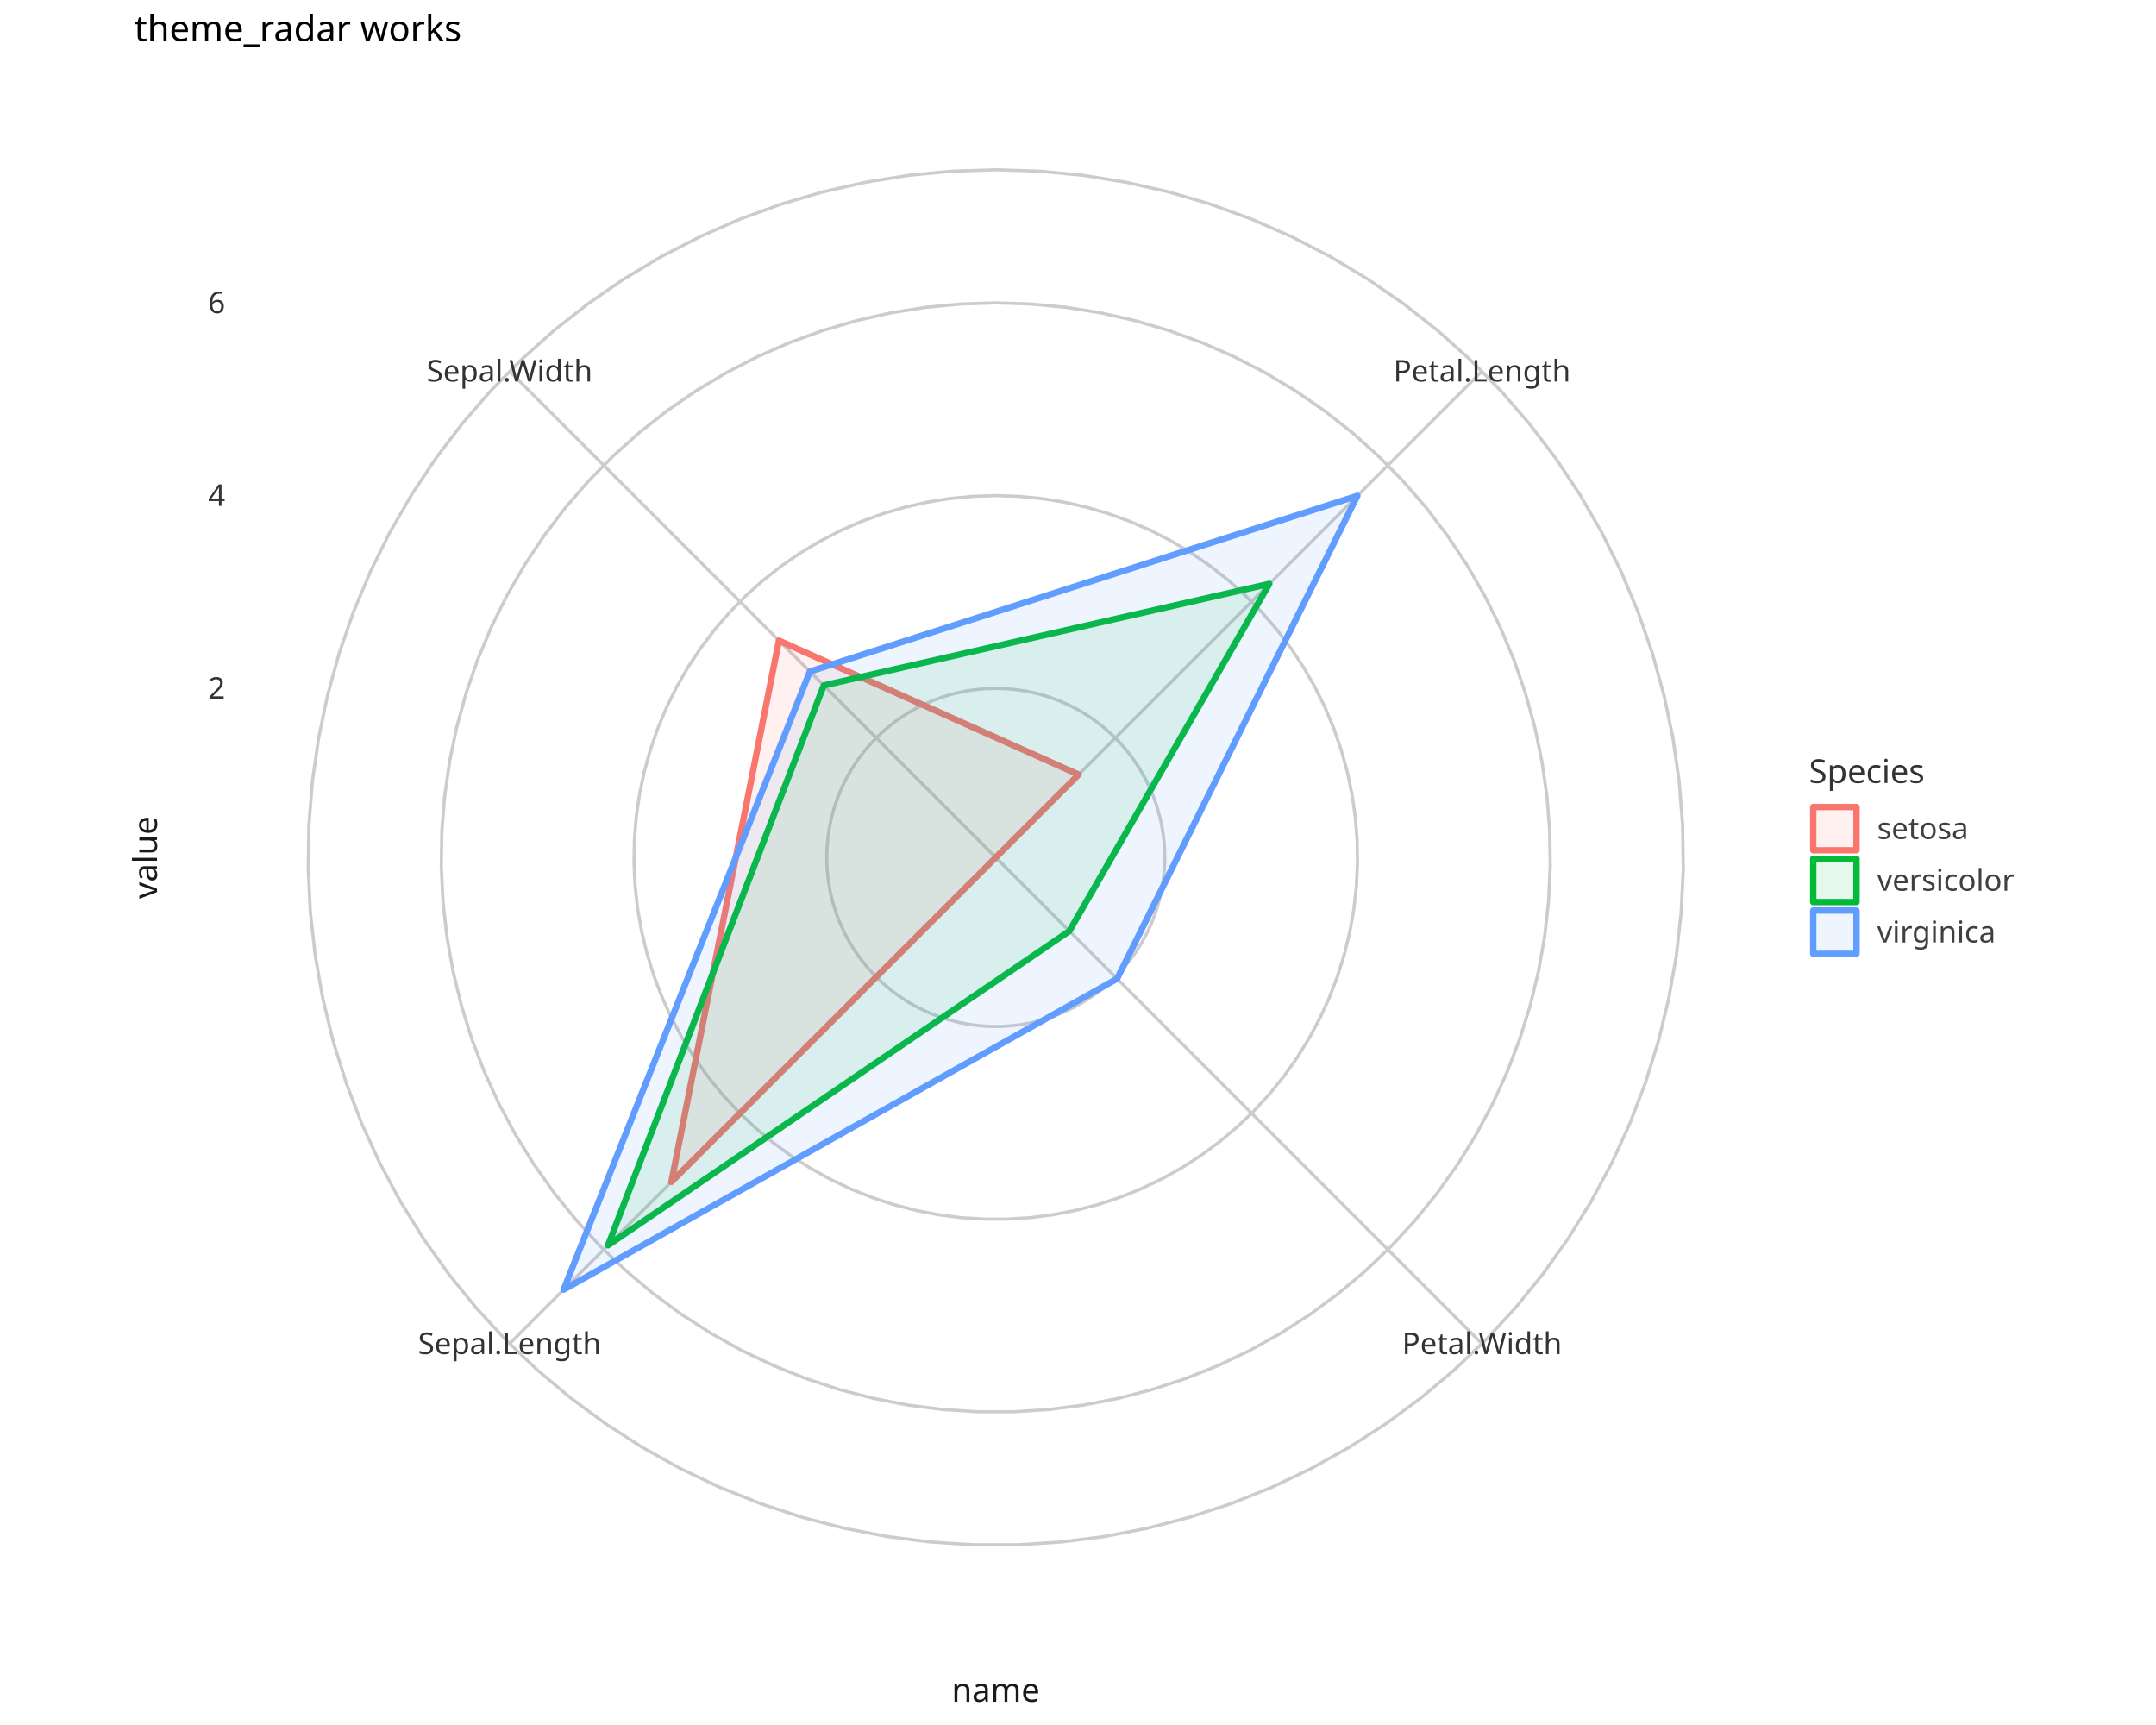
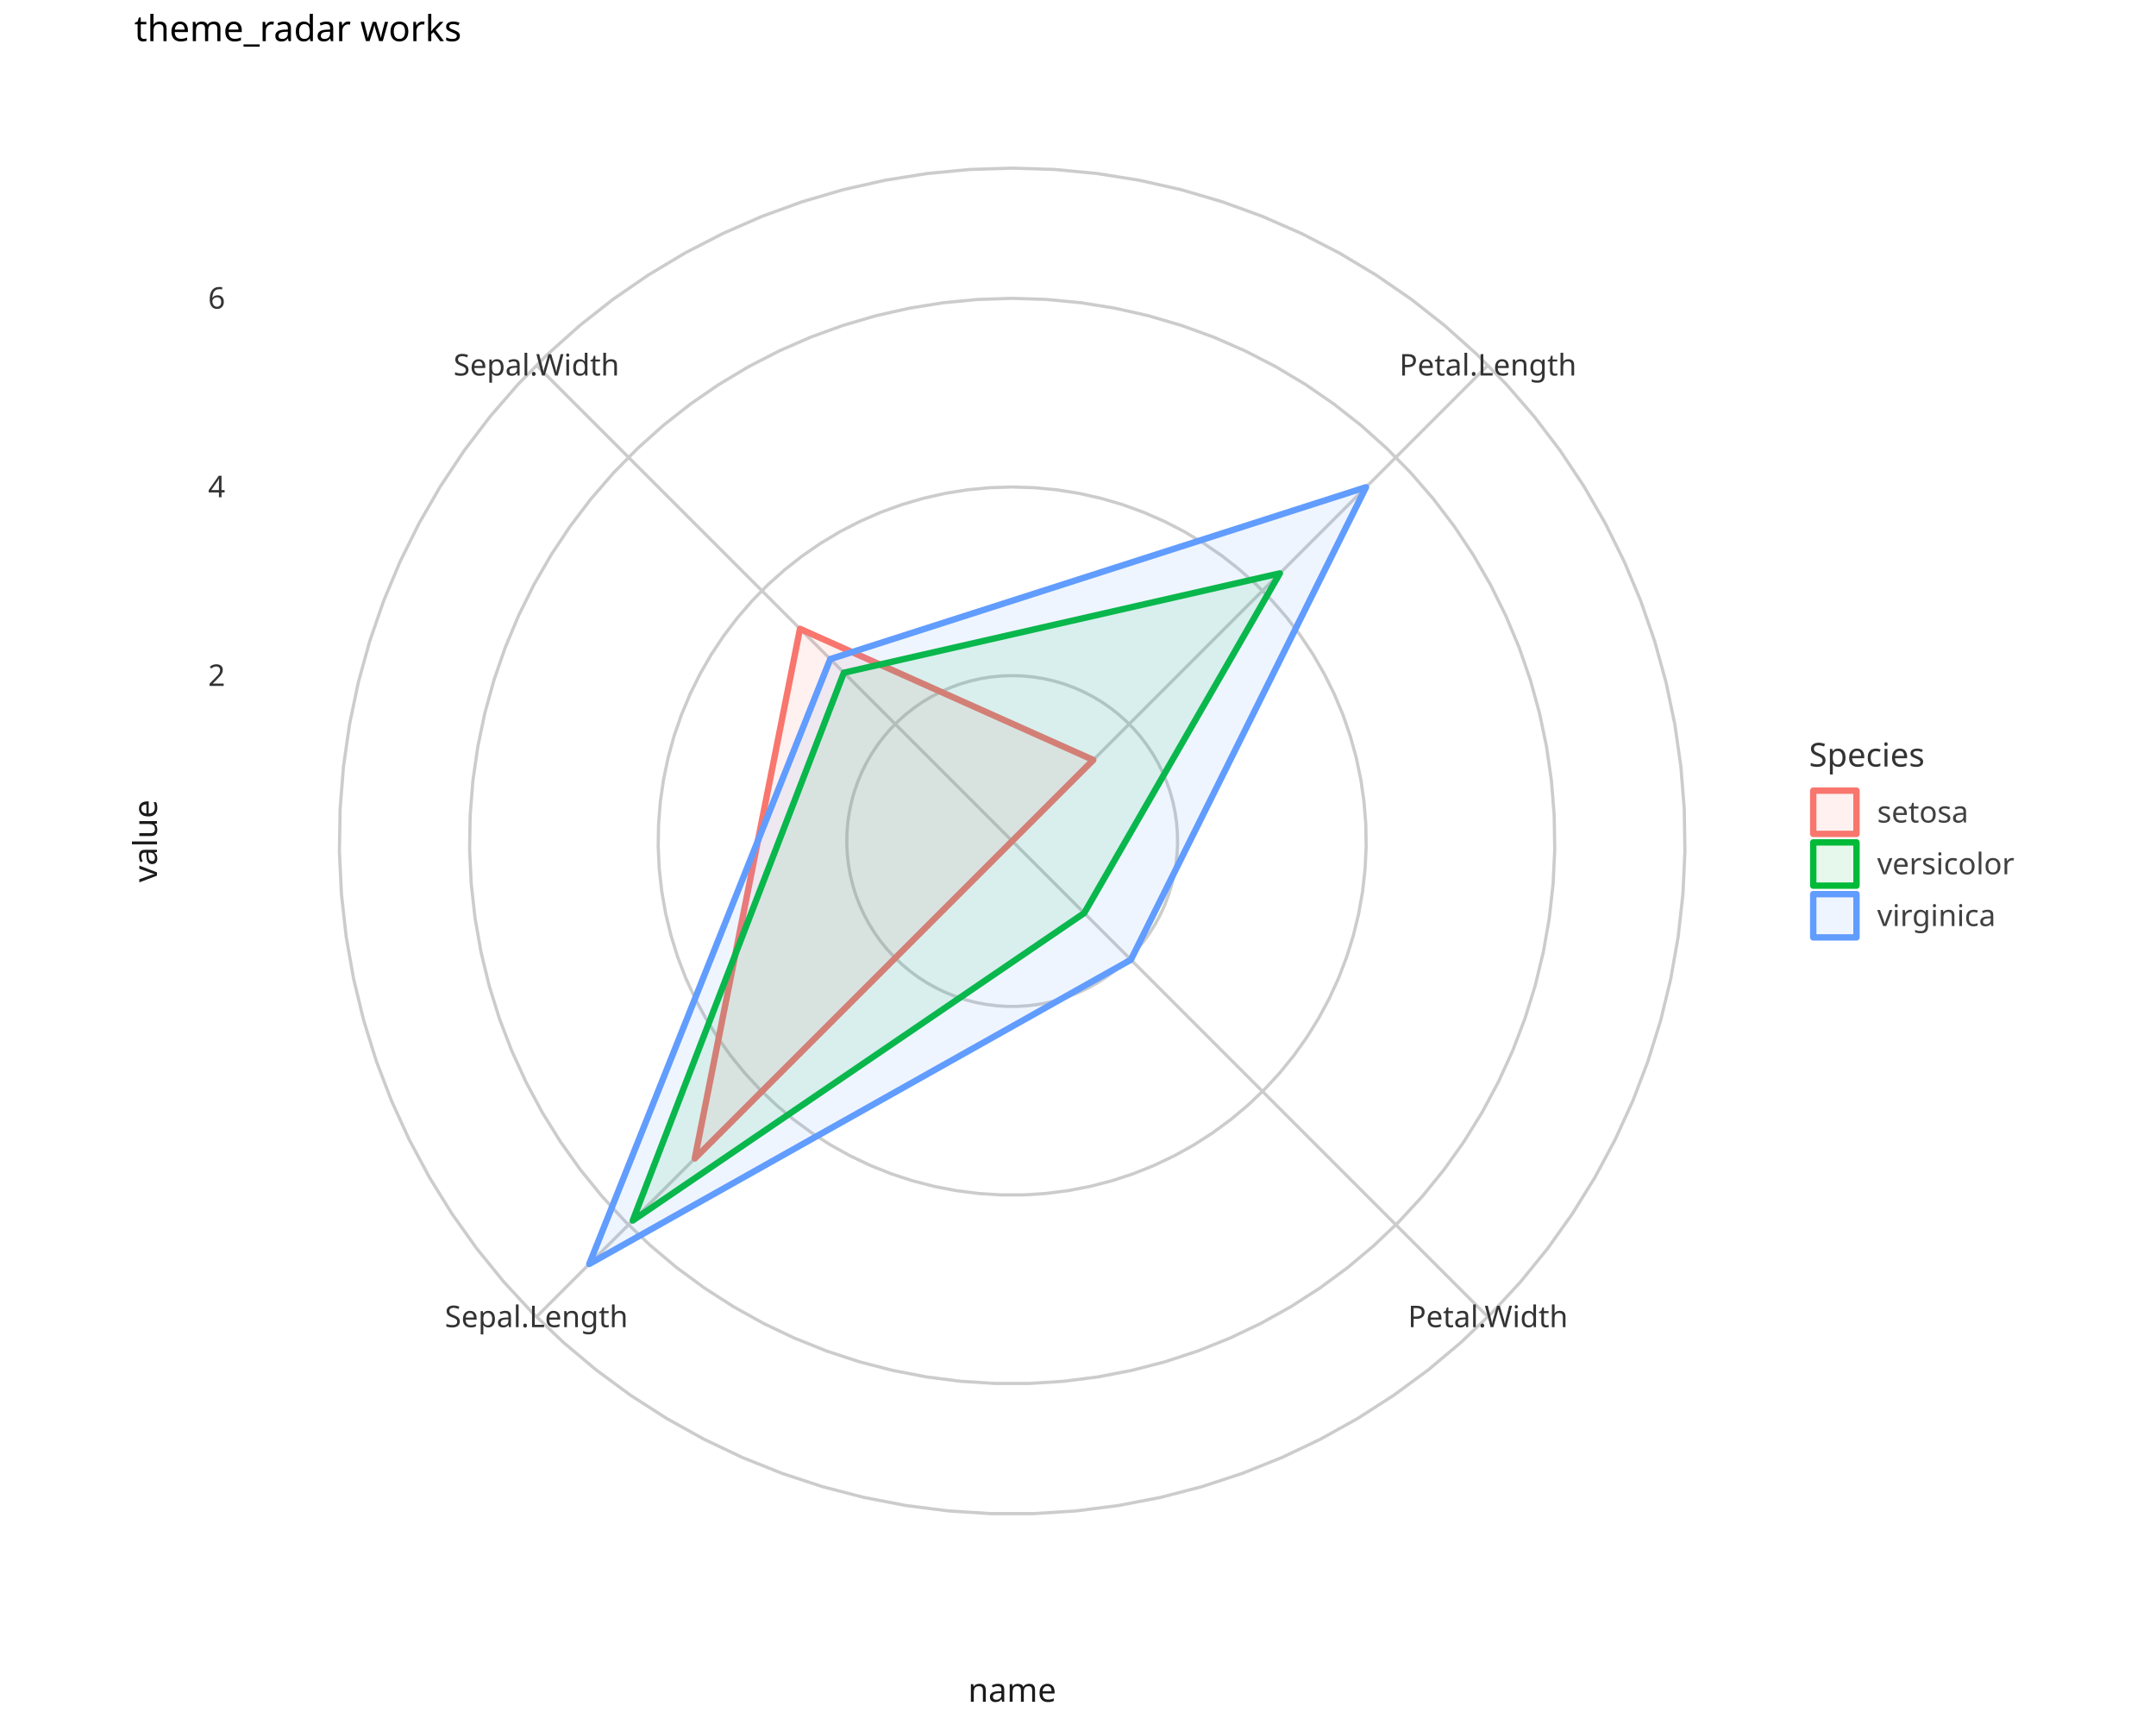
<svg xmlns="http://www.w3.org/2000/svg" class="svglite" data-engine-version="2.0" width="720.00pt" height="576.00pt" viewBox="0 0 720.00 576.00">
  <defs>
    <style type="text/css">
    .svglite line, .svglite polyline, .svglite polygon, .svglite path, .svglite rect, .svglite circle {
      fill: none;
      stroke: #000000;
      stroke-linecap: round;
      stroke-linejoin: round;
      stroke-miterlimit: 10.00;
    }
  </style>
  </defs>
  <rect width="100%" height="100%" style="stroke: none; fill: #FFFFFF;" />
  <defs>
    <clipPath id="cpMC4wMHw3MjAuMDB8MC4wMHw1NzYuMDA=">
      <rect x="0.00" y="0.00" width="720.00" height="576.00" />
    </clipPath>
  </defs>
  <g clip-path="url(#cpMC4wMHw3MjAuMDB8MC4wMHw1NzYuMDA=)">
</g>
  <defs>
    <clipPath id="cpMzkuMzd8NjgwLjYzfDAuMDB8NTc2LjAw">
      <rect x="39.37" y="0.00" width="641.27" height="576.00" />
    </clipPath>
  </defs>
  <g clip-path="url(#cpMzkuMzd8NjgwLjYzfDAuMDB8NTc2LjAw)">
    <rect x="39.37" y="0.00" width="641.27" height="576.00" style="stroke-width: 1.07; stroke: #FFFFFF; fill: #FFFFFF;" />
  </g>
  <g clip-path="url(#cpMC4wMHw3MjAuMDB8MC4wMHw1NzYuMDA=)">
</g>
  <defs>
-     <clipPath id="cpNzcuNDB8NTg3LjY4fDMxLjE3fDU0MS40Ng==">
-       <rect x="77.40" y="31.17" width="510.28" height="510.28" />
+     <clipPath id="cpODguMzZ8NTg3LjY4fDMxLjE3fDUzMC41MA==">
+       <rect x="88.36" y="31.17" width="499.32" height="499.32" />
    </clipPath>
  </defs>
-   <g clip-path="url(#cpNzcuNDB8NTg3LjY4fDMxLjE3fDU0MS40Ng==)">
-     <rect x="77.40" y="31.17" width="510.28" height="510.28" style="stroke-width: 1.07; stroke: none; fill: #FFFFFF;" />
-     <polyline points="332.54,286.31 494.91,123.94 " style="stroke-width: 1.07; stroke: #CCCCCC; stroke-linecap: butt;" />
-     <polyline points="332.54,286.31 494.91,448.68 " style="stroke-width: 1.07; stroke: #CCCCCC; stroke-linecap: butt;" />
-     <polyline points="332.54,286.31 170.17,448.68 " style="stroke-width: 1.07; stroke: #CCCCCC; stroke-linecap: butt;" />
-     <polyline points="332.54,286.31 170.17,123.94 " style="stroke-width: 1.07; stroke: #CCCCCC; stroke-linecap: butt;" />
-     <polyline points="332.54,229.86 336.12,229.98 339.68,230.32 343.22,230.88 346.72,231.67 350.15,232.68 353.52,233.91 356.80,235.34 359.98,236.98 363.06,238.82 366.01,240.86 368.82,243.07 371.49,245.46 374.01,248.01 376.35,250.72 378.52,253.57 380.51,256.55 382.30,259.65 383.89,262.86 385.27,266.17 386.44,269.55 387.40,273.01 388.13,276.51 388.64,280.06 388.93,283.63 388.98,287.21 388.81,290.79 388.41,294.35 387.79,297.88 386.95,301.36 385.88,304.78 384.61,308.12 383.12,311.38 381.43,314.54 379.54,317.58 377.46,320.50 375.20,323.28 372.77,325.91 370.18,328.39 367.43,330.69 364.55,332.81 361.54,334.75 358.41,336.49 355.17,338.03 351.85,339.36 348.44,340.48 344.97,341.38 341.46,342.06 337.90,342.51 334.33,342.74 330.75,342.74 327.17,342.51 323.62,342.06 320.10,341.38 316.63,340.48 313.23,339.36 309.91,338.03 306.67,336.49 303.54,334.75 300.53,332.81 297.64,330.69 294.90,328.39 292.31,325.91 289.88,323.28 287.62,320.50 285.54,317.58 283.65,314.54 281.96,311.38 280.47,308.12 279.19,304.78 278.13,301.36 277.28,297.88 276.66,294.35 276.26,290.79 276.09,287.21 276.15,283.63 276.43,280.06 276.94,276.51 277.68,273.01 278.63,269.55 279.80,266.17 281.19,262.86 282.78,259.65 284.57,256.55 286.55,253.57 288.72,250.72 291.07,248.01 293.58,245.46 296.25,243.07 299.07,240.86 302.02,238.82 305.09,236.98 308.28,235.34 311.56,233.91 314.92,232.68 318.36,231.67 321.85,230.88 325.39,230.32 328.96,229.98 332.54,229.86 " style="stroke-width: 1.07; stroke: #CCCCCC; stroke-linecap: butt;" />
-     <polyline points="332.54,165.49 340.20,165.74 347.83,166.47 355.40,167.68 362.88,169.37 370.24,171.53 377.44,174.15 384.47,177.22 391.28,180.74 397.86,184.67 404.17,189.02 410.20,193.76 415.91,198.87 421.29,204.34 426.31,210.13 430.96,216.23 435.20,222.61 439.04,229.25 442.44,236.12 445.40,243.20 447.91,250.44 449.95,257.83 451.52,265.33 452.61,272.92 453.22,280.57 453.34,288.23 452.98,295.89 452.13,303.51 450.80,311.06 448.99,318.51 446.71,325.83 443.98,332.99 440.79,339.97 437.17,346.72 433.13,353.24 428.68,359.48 423.85,365.43 418.65,371.07 413.10,376.36 407.22,381.28 401.05,385.83 394.60,389.98 387.90,393.70 380.98,397.00 373.86,399.85 366.58,402.24 359.16,404.17 351.63,405.62 344.02,406.59 336.37,407.07 328.70,407.07 321.05,406.59 313.45,405.62 305.92,404.17 298.50,402.24 291.22,399.85 284.10,397.00 277.18,393.70 270.48,389.98 264.03,385.83 257.85,381.28 251.98,376.36 246.43,371.07 241.23,365.43 236.39,359.48 231.95,353.24 227.91,346.72 224.28,339.97 221.10,332.99 218.36,325.83 216.09,318.51 214.28,311.06 212.95,303.51 212.10,295.89 211.73,288.23 211.86,280.57 212.46,272.92 213.55,265.33 215.12,257.83 217.17,250.44 219.67,243.20 222.64,236.12 226.04,229.25 229.87,222.61 234.12,216.23 238.76,210.13 243.78,204.34 249.16,198.87 254.88,193.76 260.90,189.02 267.22,184.67 273.80,180.74 280.61,177.22 287.63,174.15 294.84,171.53 302.19,169.37 309.67,167.68 317.24,166.47 324.88,165.74 332.54,165.49 " style="stroke-width: 1.07; stroke: #CCCCCC; stroke-linecap: butt;" />
-     <polyline points="332.54,101.13 344.28,101.50 355.98,102.62 367.59,104.47 379.05,107.06 390.32,110.37 401.37,114.39 412.13,119.10 422.58,124.49 432.66,130.52 442.34,137.19 451.57,144.45 460.33,152.29 468.58,160.66 476.27,169.54 483.39,178.89 489.90,188.68 495.77,198.85 500.99,209.38 505.53,220.22 509.37,231.33 512.51,242.65 514.91,254.16 516.59,265.79 517.52,277.50 517.70,289.25 517.14,300.99 515.84,312.67 513.80,324.24 511.03,335.66 507.54,346.88 503.35,357.86 498.47,368.55 492.92,378.91 486.72,388.89 479.90,398.47 472.49,407.59 464.52,416.22 456.02,424.33 447.01,431.88 437.55,438.85 427.67,445.20 417.40,450.92 406.79,455.97 395.88,460.33 384.71,464.00 373.34,466.95 361.80,469.18 350.14,470.66 338.41,471.41 326.66,471.41 314.93,470.66 303.28,469.18 291.74,466.95 280.36,464.00 269.20,460.33 258.29,455.97 247.68,450.92 237.41,445.20 227.53,438.85 218.06,431.88 209.06,424.33 200.56,416.22 192.58,407.59 185.17,398.47 178.36,388.89 172.16,378.91 166.61,368.55 161.73,357.86 157.53,346.88 154.05,335.66 151.28,324.24 149.23,312.67 147.93,300.99 147.37,289.25 147.56,277.50 148.49,265.79 150.16,254.16 152.57,242.65 155.70,231.33 159.54,220.22 164.08,209.38 169.30,198.85 175.18,188.68 181.69,178.89 188.80,169.54 196.50,160.66 204.74,152.29 213.50,144.45 222.74,137.19 232.42,130.52 242.50,124.49 252.95,119.10 263.71,114.39 274.75,110.37 286.03,107.06 297.49,104.47 309.09,102.62 320.79,101.50 332.54,101.13 " style="stroke-width: 1.07; stroke: #CCCCCC; stroke-linecap: butt;" />
-     <polyline points="332.54,56.69 347.10,57.15 361.61,58.53 376.00,60.84 390.21,64.05 404.19,68.15 417.88,73.14 431.23,78.98 444.18,85.65 456.68,93.14 468.69,101.40 480.14,110.41 491.00,120.13 501.22,130.51 510.76,141.52 519.59,153.12 527.66,165.25 534.94,177.87 541.41,190.92 547.04,204.36 551.81,218.13 555.69,232.18 558.68,246.44 560.75,260.86 561.90,275.39 562.14,289.96 561.44,304.51 559.83,318.99 557.30,333.34 553.86,347.50 549.54,361.42 544.34,375.03 538.28,388.28 531.40,401.13 523.72,413.51 515.27,425.38 506.08,436.69 496.19,447.39 485.65,457.45 474.48,466.81 462.75,475.45 450.49,483.33 437.76,490.41 424.60,496.68 411.08,502.09 397.23,506.64 383.13,510.30 368.82,513.06 354.37,514.90 339.82,515.83 325.25,515.83 310.71,514.90 296.26,513.06 281.95,510.30 267.84,506.64 254.00,502.09 240.47,496.68 227.32,490.41 214.58,483.33 202.33,475.45 190.59,466.81 179.43,457.45 168.88,447.39 159.00,436.69 149.81,425.38 141.36,413.51 133.68,401.13 126.79,388.28 120.74,375.03 115.54,361.42 111.21,347.50 107.78,333.34 105.25,318.99 103.63,304.51 102.94,289.96 103.17,275.39 104.33,260.86 106.40,246.44 109.38,232.18 113.27,218.13 118.03,204.36 123.66,190.92 130.13,177.87 137.42,165.25 145.49,153.12 154.31,141.52 163.86,130.51 174.08,120.13 184.94,110.41 196.39,101.40 208.39,93.14 220.89,85.65 233.85,78.98 247.19,73.14 260.89,68.15 274.87,64.05 289.08,60.84 303.47,58.53 317.97,57.15 332.54,56.69 " style="stroke-width: 1.07; stroke: #CCCCCC; stroke-linecap: butt;" />
-     <polygon points="224.21,394.64 260.12,213.90 360.21,258.64 332.54,286.31 " style="stroke-width: 2.13; stroke: #F8766D; stroke-linecap: butt; fill: #F8766D; fill-opacity: 0.10;" />
-     <polygon points="203.05,415.81 275.10,228.87 423.89,194.96 357.12,310.89 " style="stroke-width: 2.13; stroke: #00BA38; stroke-linecap: butt; fill: #00BA38; fill-opacity: 0.10;" />
-     <polygon points="188.21,430.64 270.46,224.23 453.29,165.56 373.05,326.82 " style="stroke-width: 2.13; stroke: #619CFF; stroke-linecap: butt; fill: #619CFF; fill-opacity: 0.10;" />
-     <text x="494.91" y="127.38" text-anchor="middle" style="font-size: 10.00px; fill: #333333; font-family: sans;" textLength="56.16px" lengthAdjust="spacingAndGlyphs">Petal.Length</text>
-     <text x="494.91" y="452.13" text-anchor="middle" style="font-size: 10.00px; fill: #333333; font-family: sans;" textLength="51.13px" lengthAdjust="spacingAndGlyphs">Petal.Width</text>
-     <text x="170.17" y="452.13" text-anchor="middle" style="font-size: 10.00px; fill: #333333; font-family: sans;" textLength="58.94px" lengthAdjust="spacingAndGlyphs">Sepal.Length</text>
-     <text x="170.17" y="127.38" text-anchor="middle" style="font-size: 10.00px; fill: #333333; font-family: sans;" textLength="53.92px" lengthAdjust="spacingAndGlyphs">Sepal.Width</text>
+   <g clip-path="url(#cpODguMzZ8NTg3LjY4fDMxLjE3fDUzMC41MA==)">
+     <rect x="88.36" y="31.17" width="499.32" height="499.32" style="stroke-width: 1.07; stroke: none; fill: #FFFFFF;" />
+     <polyline points="338.02,280.83 496.90,121.95 " style="stroke-width: 1.07; stroke: #CCCCCC; stroke-linecap: butt;" />
+     <polyline points="338.02,280.83 496.90,439.72 " style="stroke-width: 1.07; stroke: #CCCCCC; stroke-linecap: butt;" />
+     <polyline points="338.02,280.83 179.13,439.72 " style="stroke-width: 1.07; stroke: #CCCCCC; stroke-linecap: butt;" />
+     <polyline points="338.02,280.83 179.13,121.95 " style="stroke-width: 1.07; stroke: #CCCCCC; stroke-linecap: butt;" />
+     <polyline points="338.02,225.60 341.52,225.71 345.01,226.04 348.47,226.59 351.89,227.37 355.25,228.35 358.55,229.55 361.76,230.96 364.87,232.56 367.88,234.36 370.77,236.35 373.52,238.52 376.14,240.86 378.60,243.35 380.89,246.00 383.01,248.79 384.96,251.71 386.71,254.75 388.26,257.89 389.62,261.12 390.77,264.43 391.70,267.81 392.42,271.24 392.92,274.71 393.19,278.21 393.25,281.71 393.08,285.21 392.69,288.70 392.09,292.15 391.26,295.55 390.22,298.90 388.97,302.18 387.51,305.36 385.86,308.45 384.01,311.43 381.97,314.29 379.76,317.01 377.39,319.58 374.85,322.00 372.16,324.26 369.34,326.33 366.39,328.23 363.33,329.93 360.16,331.44 356.91,332.74 353.58,333.84 350.19,334.72 346.75,335.38 343.27,335.82 339.77,336.05 336.26,336.05 332.77,335.82 329.29,335.38 325.85,334.72 322.45,333.84 319.12,332.74 315.87,331.44 312.71,329.93 309.64,328.23 306.69,326.33 303.87,324.26 301.19,322.00 298.65,319.58 296.27,317.01 294.06,314.29 292.03,311.43 290.18,308.45 288.52,305.36 287.07,302.18 285.82,298.90 284.78,295.55 283.95,292.15 283.34,288.70 282.95,285.21 282.79,281.71 282.84,278.21 283.12,274.71 283.62,271.24 284.34,267.81 285.27,264.43 286.42,261.12 287.77,257.89 289.33,254.75 291.08,251.71 293.02,248.79 295.14,246.00 297.44,243.35 299.90,240.86 302.51,238.52 305.27,236.35 308.15,234.36 311.16,232.56 314.28,230.96 317.49,229.55 320.78,228.35 324.14,227.37 327.56,226.59 331.02,226.04 334.51,225.71 338.02,225.60 " style="stroke-width: 1.07; stroke: #CCCCCC; stroke-linecap: butt;" />
+     <polyline points="338.02,162.61 345.52,162.85 352.98,163.56 360.39,164.75 367.71,166.40 374.91,168.51 381.96,171.08 388.83,174.09 395.50,177.52 401.93,181.38 408.11,185.63 414.01,190.27 419.60,195.27 424.86,200.62 429.78,206.29 434.32,212.26 438.48,218.50 442.23,225.00 445.56,231.72 448.46,238.64 450.91,245.73 452.91,252.96 454.45,260.30 455.51,267.73 456.11,275.21 456.23,282.71 455.87,290.20 455.04,297.66 453.74,305.05 451.97,312.34 449.74,319.50 447.06,326.51 443.95,333.33 440.40,339.95 436.45,346.32 432.10,352.43 427.37,358.26 422.28,363.77 416.85,368.94 411.10,373.77 405.06,378.21 398.75,382.27 392.19,385.92 385.42,389.14 378.45,391.93 371.33,394.27 364.06,396.15 356.70,397.57 349.26,398.52 341.77,399.00 334.27,399.00 326.78,398.52 319.34,397.57 311.97,396.15 304.71,394.27 297.58,391.93 290.62,389.14 283.84,385.92 277.29,382.27 270.98,378.21 264.94,373.77 259.19,368.94 253.76,363.77 248.67,358.26 243.94,352.43 239.59,346.32 235.63,339.95 232.09,333.33 228.97,326.51 226.29,319.50 224.07,312.34 222.30,305.05 221.00,297.66 220.16,290.20 219.81,282.71 219.93,275.21 220.52,267.73 221.59,260.30 223.13,252.96 225.12,245.73 227.58,238.64 230.48,231.72 233.81,225.00 237.56,218.50 241.71,212.26 246.26,206.29 251.17,200.62 256.43,195.27 262.02,190.27 267.92,185.63 274.10,181.38 280.54,177.52 287.21,174.09 294.08,171.08 301.13,168.51 308.33,166.40 315.64,164.75 323.05,163.56 330.52,162.85 338.02,162.61 " style="stroke-width: 1.07; stroke: #CCCCCC; stroke-linecap: butt;" />
+     <polyline points="338.02,99.62 349.51,99.99 360.96,101.08 372.31,102.90 383.53,105.43 394.56,108.67 405.37,112.60 415.90,117.21 426.12,122.48 435.99,128.39 445.46,134.91 454.50,142.02 463.07,149.69 471.13,157.88 478.66,166.57 485.63,175.72 492.00,185.30 497.75,195.25 502.85,205.56 507.30,216.16 511.06,227.03 514.12,238.11 516.48,249.37 518.11,260.75 519.02,272.21 519.21,283.71 518.66,295.20 517.38,306.62 515.39,317.95 512.68,329.12 509.26,340.10 505.16,350.84 500.38,361.30 494.95,371.44 488.89,381.21 482.22,390.58 474.97,399.50 467.17,407.95 458.84,415.88 450.03,423.28 440.78,430.09 431.10,436.31 421.05,441.90 410.67,446.84 400.00,451.12 389.07,454.71 377.94,457.59 366.65,459.77 355.24,461.23 343.77,461.95 332.27,461.95 320.79,461.23 309.39,459.77 298.09,457.59 286.96,454.71 276.04,451.12 265.36,446.84 254.98,441.90 244.93,436.31 235.26,430.09 226.00,423.28 217.19,415.88 208.87,407.95 201.07,399.50 193.82,390.58 187.15,381.21 181.08,371.44 175.65,361.30 170.88,350.84 166.77,340.10 163.36,329.12 160.65,317.95 158.65,306.62 157.38,295.20 156.83,283.71 157.01,272.21 157.92,260.75 159.56,249.37 161.91,238.11 164.98,227.03 168.74,216.16 173.18,205.56 178.29,195.25 184.04,185.30 190.41,175.72 197.37,166.57 204.90,157.88 212.97,149.69 221.54,142.02 230.58,134.91 240.05,128.39 249.91,122.48 260.13,117.21 270.67,112.60 281.47,108.67 292.51,105.43 303.72,102.90 315.08,101.08 326.52,99.99 338.02,99.62 " style="stroke-width: 1.07; stroke: #CCCCCC; stroke-linecap: butt;" />
+     <polyline points="338.02,56.14 352.27,56.59 366.46,57.95 380.54,60.20 394.45,63.34 408.13,67.36 421.53,72.23 434.59,77.95 447.26,84.48 459.50,91.81 471.24,99.89 482.45,108.71 493.08,118.21 503.08,128.38 512.41,139.15 521.05,150.50 528.95,162.37 536.08,174.72 542.41,187.49 547.92,200.64 552.58,214.12 556.38,227.86 559.30,241.82 561.33,255.93 562.46,270.14 562.68,284.40 562.01,298.64 560.43,312.81 557.95,326.85 554.59,340.71 550.35,354.33 545.27,367.64 539.34,380.61 532.61,393.18 525.09,405.30 516.82,416.91 507.83,427.98 498.16,438.45 487.84,448.29 476.92,457.46 465.43,465.91 453.44,473.62 440.98,480.55 428.10,486.68 414.87,491.98 401.32,496.43 387.52,500.01 373.52,502.71 359.38,504.51 345.15,505.42 330.89,505.42 316.66,504.51 302.52,502.71 288.51,500.01 274.71,496.43 261.17,491.98 247.93,486.68 235.06,480.55 222.60,473.62 210.60,465.91 199.12,457.46 188.20,448.29 177.88,438.45 168.20,427.98 159.21,416.91 150.94,405.30 143.43,393.18 136.69,380.61 130.77,367.64 125.68,354.33 121.45,340.71 118.09,326.85 115.61,312.81 114.03,298.64 113.35,284.40 113.58,270.14 114.71,255.93 116.74,241.82 119.66,227.86 123.46,214.12 128.12,200.64 133.63,187.49 139.96,174.72 147.09,162.37 154.99,150.50 163.62,139.15 172.96,128.38 182.96,118.21 193.59,108.71 204.79,99.89 216.54,91.81 228.77,84.48 241.44,77.95 254.51,72.23 267.91,67.36 281.59,63.34 295.49,60.20 309.57,57.95 323.77,56.59 338.02,56.14 " style="stroke-width: 1.07; stroke: #CCCCCC; stroke-linecap: butt;" />
+     <polygon points="232.02,386.83 267.16,209.97 365.10,253.76 338.02,280.83 " style="stroke-width: 2.13; stroke: #F8766D; stroke-linecap: butt; fill: #F8766D; fill-opacity: 0.10;" />
+     <polygon points="211.31,407.55 281.81,224.63 427.41,191.45 362.07,304.89 " style="stroke-width: 2.13; stroke: #00BA38; stroke-linecap: butt; fill: #00BA38; fill-opacity: 0.10;" />
+     <polygon points="196.79,422.06 277.27,220.08 456.18,162.68 377.66,320.47 " style="stroke-width: 2.13; stroke: #619CFF; stroke-linecap: butt; fill: #619CFF; fill-opacity: 0.10;" />
+     <text x="496.90" y="125.39" text-anchor="middle" style="font-size: 10.00px; fill: #333333; font-family: sans;" textLength="56.16px" lengthAdjust="spacingAndGlyphs">Petal.Length</text>
+     <text x="496.90" y="443.16" text-anchor="middle" style="font-size: 10.00px; fill: #333333; font-family: sans;" textLength="51.13px" lengthAdjust="spacingAndGlyphs">Petal.Width</text>
+     <text x="179.13" y="443.16" text-anchor="middle" style="font-size: 10.00px; fill: #333333; font-family: sans;" textLength="58.94px" lengthAdjust="spacingAndGlyphs">Sepal.Length</text>
+     <text x="179.13" y="125.39" text-anchor="middle" style="font-size: 10.00px; fill: #333333; font-family: sans;" textLength="53.92px" lengthAdjust="spacingAndGlyphs">Sepal.Width</text>
  </g>
  <g clip-path="url(#cpMC4wMHw3MjAuMDB8MC4wMHw1NzYuMDA=)">
-     <text x="75.21" y="233.30" text-anchor="end" style="font-size: 10.00px; fill: #333333; font-family: sans;" textLength="5.56px" lengthAdjust="spacingAndGlyphs">2</text>
-     <text x="75.21" y="168.94" text-anchor="end" style="font-size: 10.00px; fill: #333333; font-family: sans;" textLength="5.56px" lengthAdjust="spacingAndGlyphs">4</text>
-     <text x="75.21" y="104.57" text-anchor="end" style="font-size: 10.00px; fill: #333333; font-family: sans;" textLength="5.56px" lengthAdjust="spacingAndGlyphs">6</text>
-     <text x="332.54" y="568.24" text-anchor="middle" style="font-size: 11.00px; fill: #1A1A1A; font-family: sans;" textLength="27.52px" lengthAdjust="spacingAndGlyphs">name</text>
-     <text transform="translate(52.42,286.31) rotate(-90)" text-anchor="middle" style="font-size: 11.00px; fill: #1A1A1A; font-family: sans;" textLength="26.30px" lengthAdjust="spacingAndGlyphs">value</text>
-     <rect x="598.64" y="247.25" width="76.52" height="78.13" style="stroke-width: 1.07; stroke: none; fill: #FFFFFF;" />
-     <text x="604.12" y="261.44" style="font-size: 11.00px; fill: #333333; font-family: sans;" textLength="39.14px" lengthAdjust="spacingAndGlyphs">Species</text>
-     <rect x="605.53" y="269.48" width="14.45" height="14.45" style="stroke-width: 2.13; stroke: #F8766D; stroke-linecap: butt; fill: #F8766D; fill-opacity: 0.10;" />
-     <rect x="605.53" y="286.76" width="14.45" height="14.45" style="stroke-width: 2.13; stroke: #00BA38; stroke-linecap: butt; fill: #00BA38; fill-opacity: 0.10;" />
-     <rect x="605.53" y="304.04" width="14.45" height="14.45" style="stroke-width: 2.13; stroke: #619CFF; stroke-linecap: butt; fill: #619CFF; fill-opacity: 0.10;" />
-     <text x="626.88" y="280.14" style="font-size: 10.00px; fill: #404040; font-family: sans;" textLength="29.47px" lengthAdjust="spacingAndGlyphs">setosa</text>
-     <text x="626.88" y="297.42" style="font-size: 10.00px; fill: #404040; font-family: sans;" textLength="42.80px" lengthAdjust="spacingAndGlyphs">versicolor</text>
-     <text x="626.88" y="314.70" style="font-size: 10.00px; fill: #404040; font-family: sans;" textLength="36.68px" lengthAdjust="spacingAndGlyphs">virginica</text>
+     <text x="75.21" y="229.04" text-anchor="end" style="font-size: 10.00px; fill: #333333; font-family: sans;" textLength="5.56px" lengthAdjust="spacingAndGlyphs">2</text>
+     <text x="75.21" y="166.05" text-anchor="end" style="font-size: 10.00px; fill: #333333; font-family: sans;" textLength="5.56px" lengthAdjust="spacingAndGlyphs">4</text>
+     <text x="75.21" y="103.06" text-anchor="end" style="font-size: 10.00px; fill: #333333; font-family: sans;" textLength="5.56px" lengthAdjust="spacingAndGlyphs">6</text>
+     <text x="338.02" y="568.24" text-anchor="middle" style="font-size: 11.00px; fill: #1A1A1A; font-family: sans;" textLength="27.52px" lengthAdjust="spacingAndGlyphs">name</text>
+     <text transform="translate(52.42,280.83) rotate(-90)" text-anchor="middle" style="font-size: 11.00px; fill: #1A1A1A; font-family: sans;" textLength="26.30px" lengthAdjust="spacingAndGlyphs">value</text>
+     <rect x="598.64" y="241.77" width="76.52" height="78.13" style="stroke-width: 1.07; stroke: none; fill: #FFFFFF;" />
+     <text x="604.12" y="255.96" style="font-size: 11.00px; fill: #333333; font-family: sans;" textLength="39.14px" lengthAdjust="spacingAndGlyphs">Species</text>
+     <rect x="605.53" y="264.00" width="14.45" height="14.45" style="stroke-width: 2.13; stroke: #F8766D; stroke-linecap: butt; fill: #F8766D; fill-opacity: 0.10;" />
+     <rect x="605.53" y="281.28" width="14.45" height="14.45" style="stroke-width: 2.13; stroke: #00BA38; stroke-linecap: butt; fill: #00BA38; fill-opacity: 0.10;" />
+     <rect x="605.53" y="298.56" width="14.45" height="14.45" style="stroke-width: 2.13; stroke: #619CFF; stroke-linecap: butt; fill: #619CFF; fill-opacity: 0.10;" />
+     <text x="626.88" y="274.66" style="font-size: 10.00px; fill: #404040; font-family: sans;" textLength="29.47px" lengthAdjust="spacingAndGlyphs">setosa</text>
+     <text x="626.88" y="291.94" style="font-size: 10.00px; fill: #404040; font-family: sans;" textLength="42.80px" lengthAdjust="spacingAndGlyphs">versicolor</text>
+     <text x="626.88" y="309.22" style="font-size: 10.00px; fill: #404040; font-family: sans;" textLength="36.68px" lengthAdjust="spacingAndGlyphs">virginica</text>
    <text x="44.85" y="13.74" style="font-size: 12.00px; font-family: sans;" textLength="102.73px" lengthAdjust="spacingAndGlyphs">theme_radar works</text>
  </g>
</svg>
